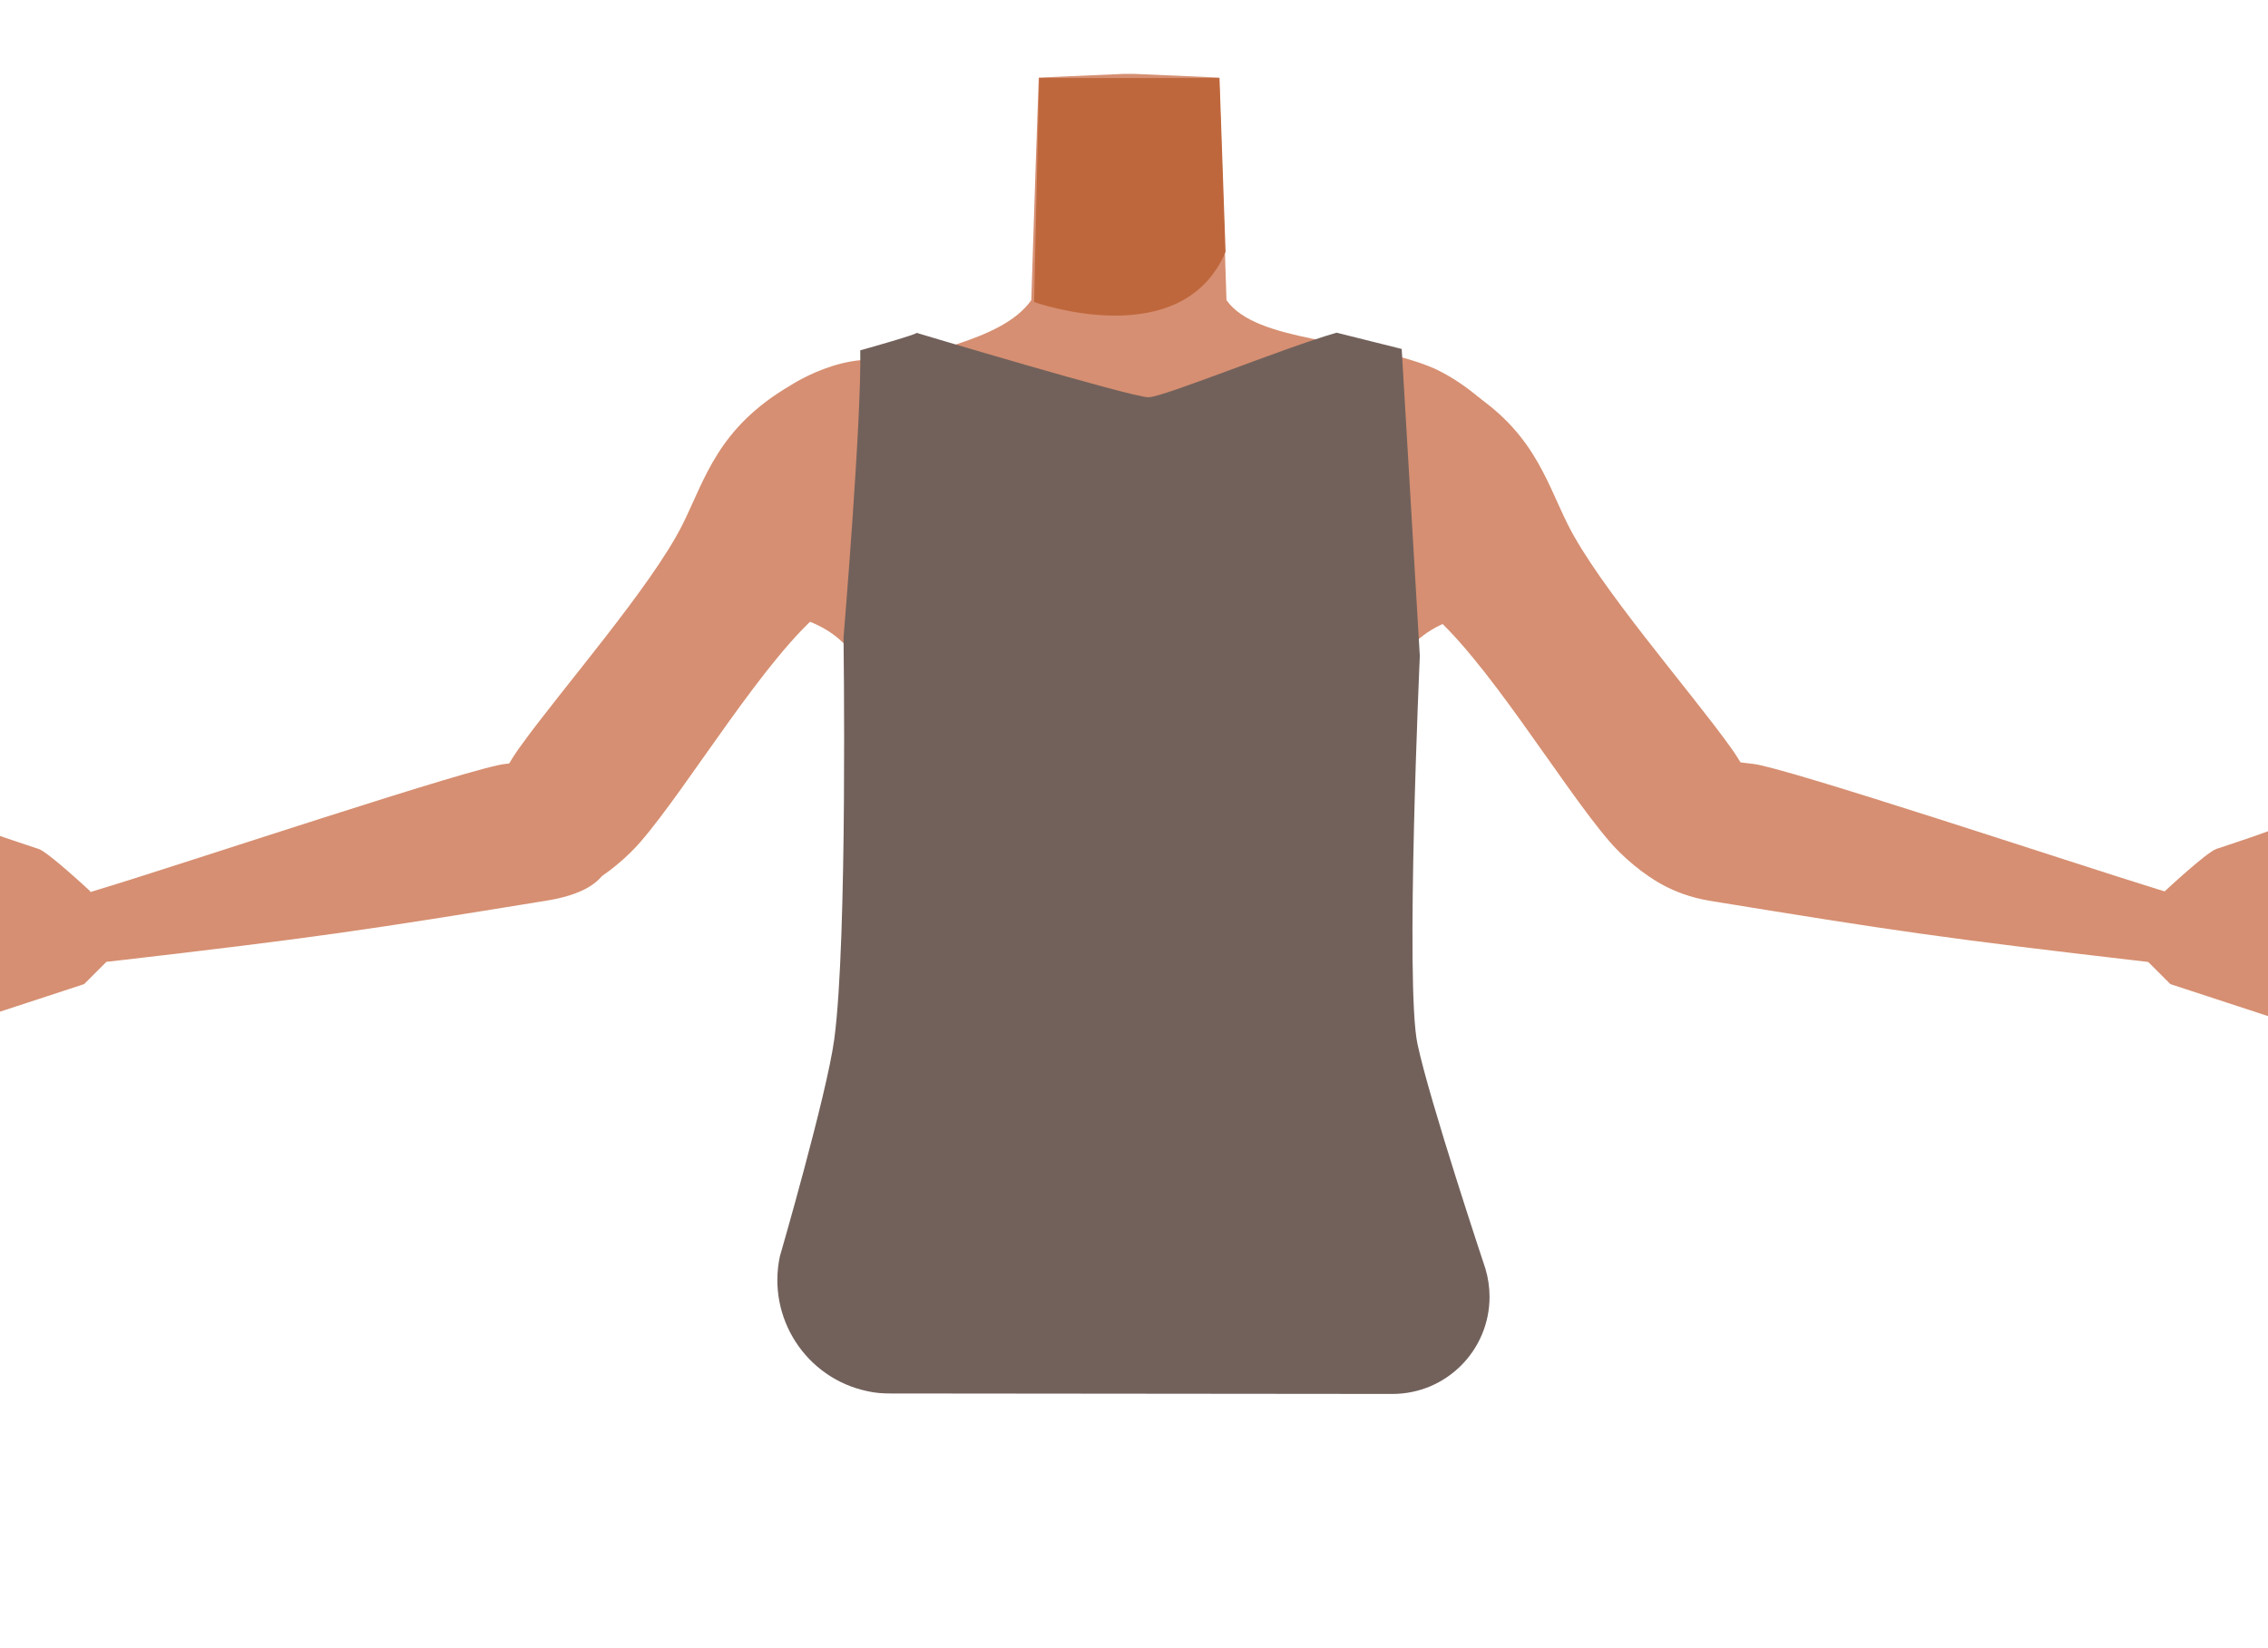
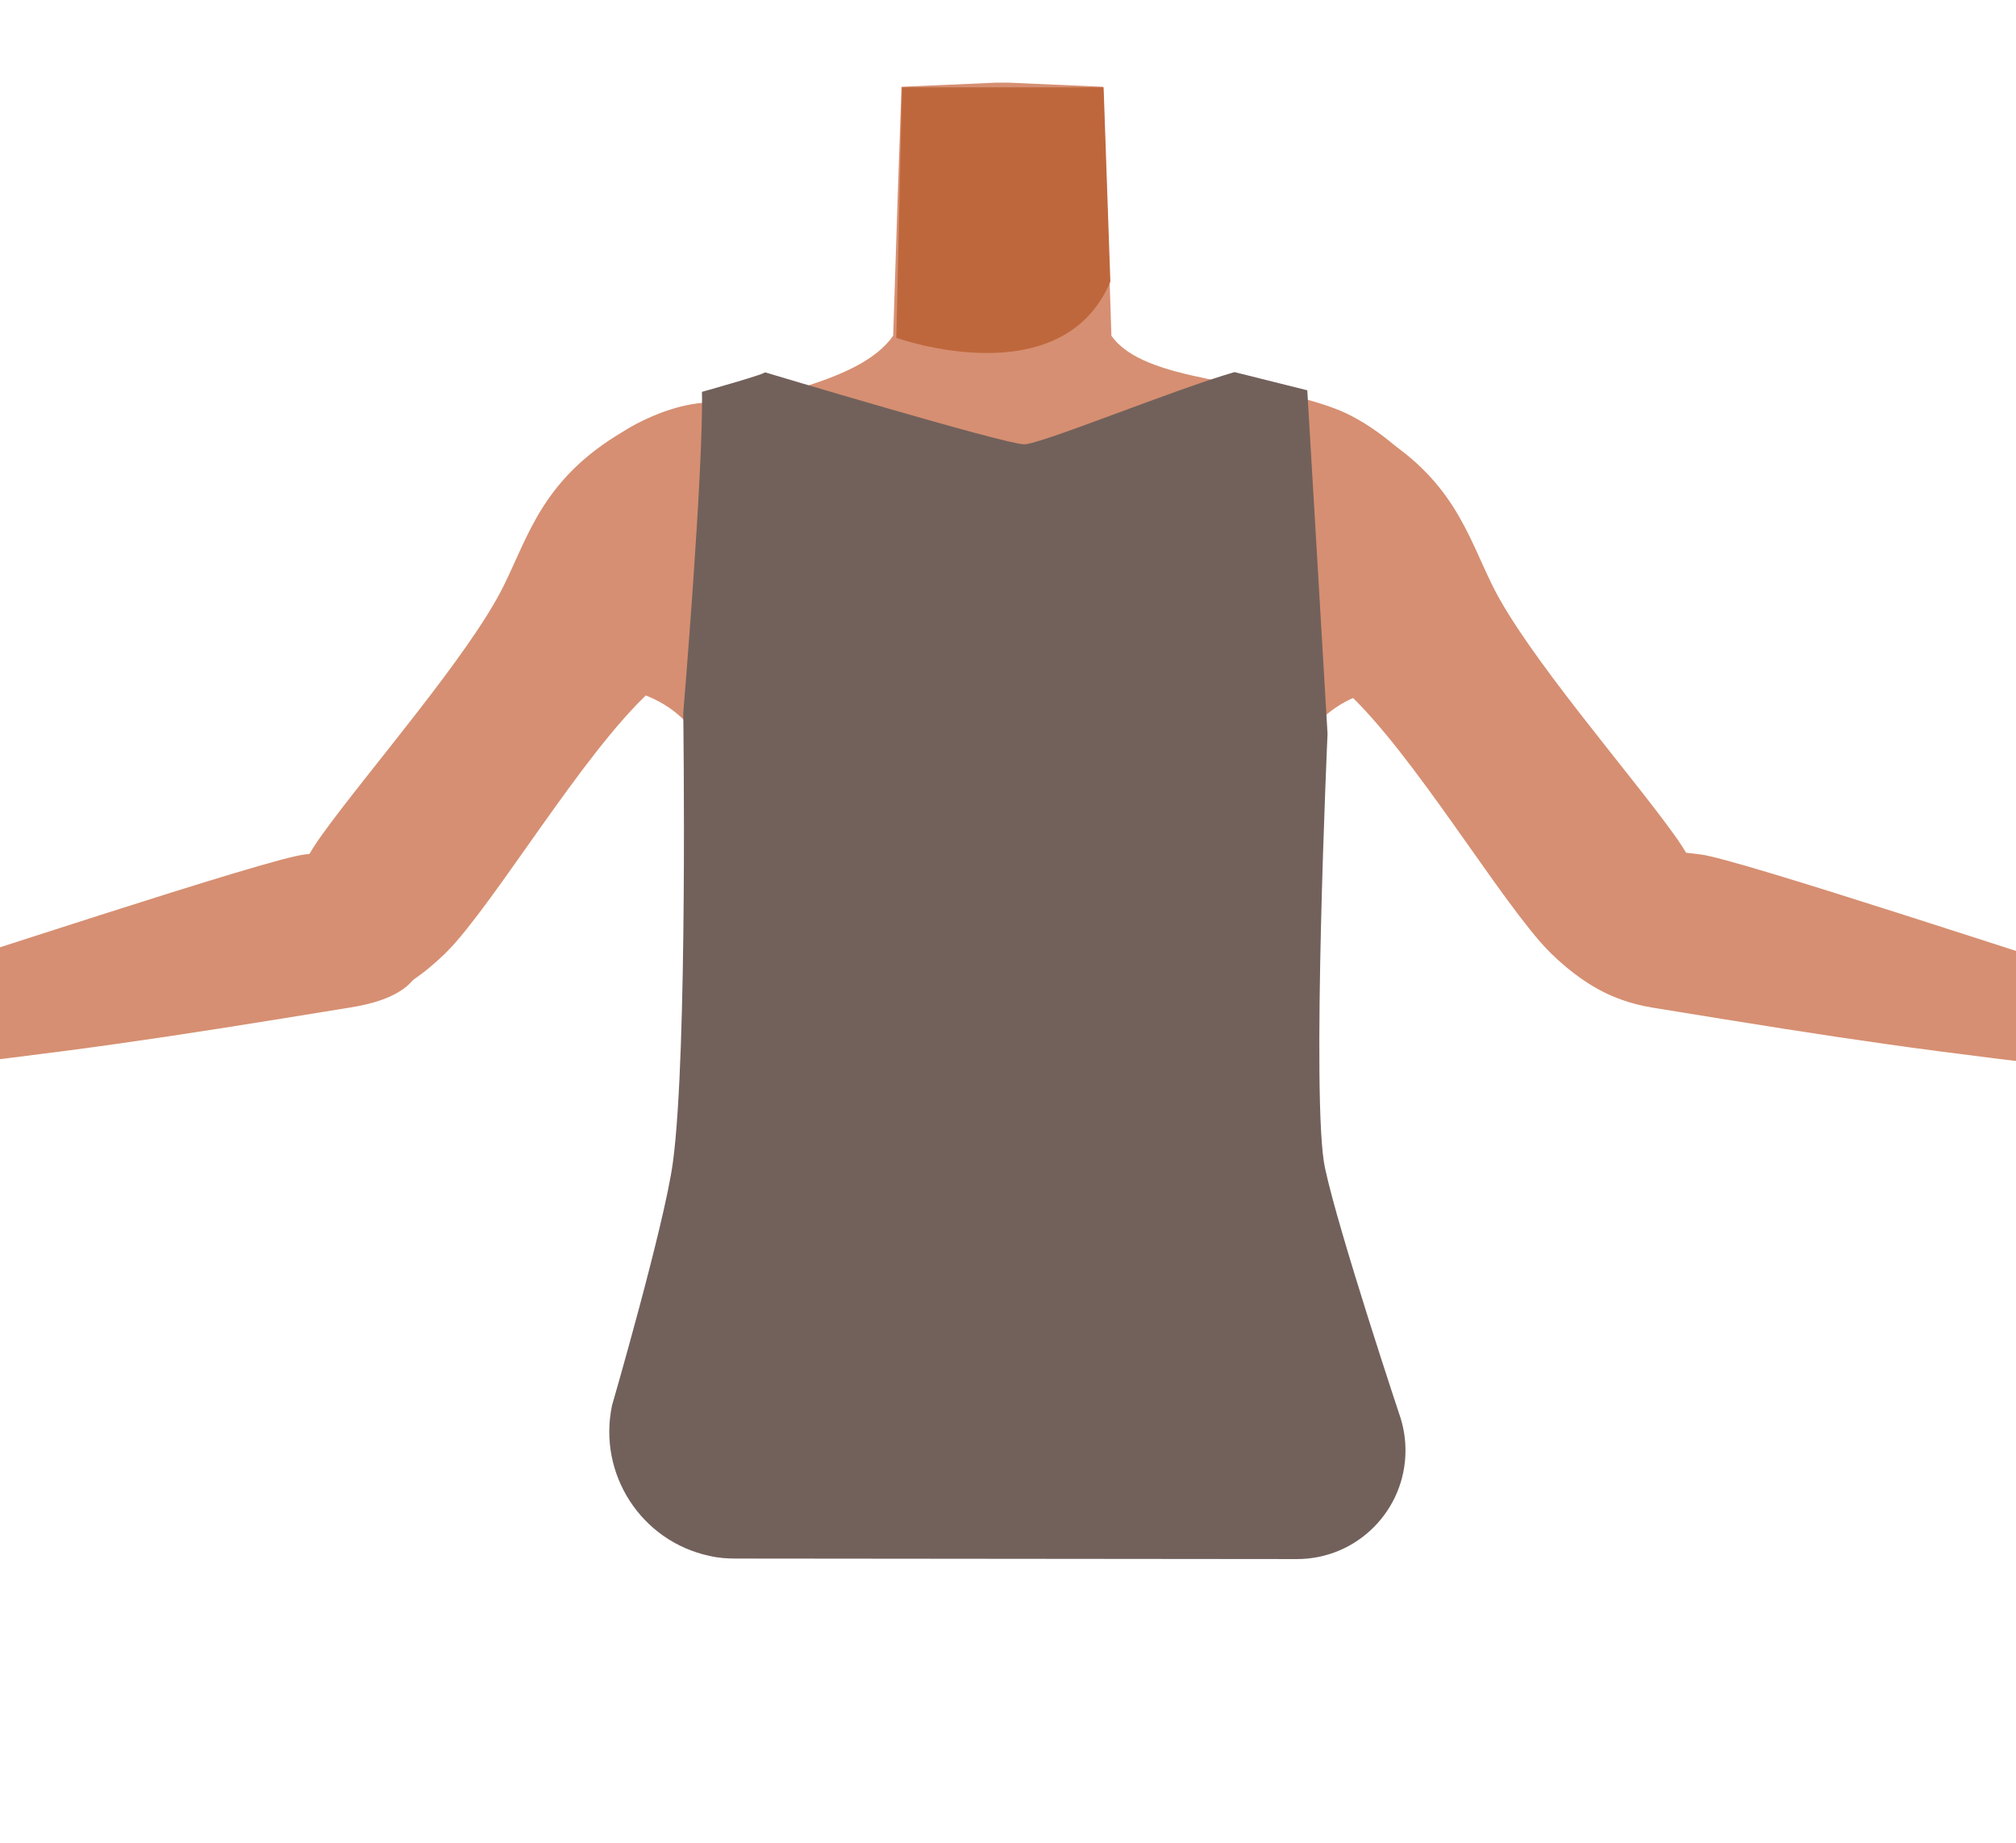
- <svg xmlns="http://www.w3.org/2000/svg" version="1.1" id="Calque_1" x="0px" y="0px" viewBox="0 0 488 354.5" style="enable-background:new 0 0 488 354.5;" xml:space="preserve">
+ <svg xmlns="http://www.w3.org/2000/svg" version="1.1" id="Calque_1" x="0px" y="0px" viewBox="0 0 388 354.5" style="enable-background:new 0 0 388 354.5;" xml:space="preserve">
  <style type="text/css">
	.st0{fill:#D68F72;}
	.st1{fill:#BF673C;}
	.st2{fill:#72615B;}
</style>
  <g id="Calque_10">
-     <path class="st0" d="M243,167c-5.5-3.6-8-0.6-13.7,2.5c-9.8,5.3-15.8,23.7-26.7,26.2c-3.9,0.9-12.7-15.1-13.7-21.3   c-1.5-9.3,2.5-27.5-8.4-36.9c-9.2-7.9-21.5-3.7-25.5-16.3c-7-22,17.3-35.8,27.2-39.7c15.2-5.9,33.3-7.8,39.7-16.9l0.9-27.7   l0.7-20.2l18.3-0.8h2.2l18.3,0.8l0.7,20.2l0.9,27.7c6.4,9.1,28.4,8.3,43.5,14.2c10,3.9,30.4,20.4,23.4,42.4   c-4,12.6-16.2,8.4-25.5,16.3c-10.9,9.3-6.9,27.5-8.4,36.8c-1,6.3-9.9,22.2-13.7,21.3c-10.8-2.5-16.9-20.9-26.7-26.2   C251,166.4,248.5,163.4,243,167" />
-     <path class="st1" d="M222.5,65c0,0,31.8,11.4,41.2-10.8l-1.3-37.4h-38.8L222.5,65z" />
-     <path class="st0" d="M203.4,100.1c-4.3,21.5-18,24.7-25.9,30.9c-12.6,9.9-29.3,38.2-39.7,50.2c-4.9,5.7-18.5,17-27.1,9.2l0,0   c-10.7-10.6-3-23.9,1.3-29.8c8.6-12,28.3-34.5,34.9-47.8c4.9-9.9,7.6-20.7,23.1-29.8c0,0,15.3-10.2,26.3-3   C203.3,84.6,205.2,91.2,203.4,100.1L203.4,100.1z" />
-     <path class="st0" d="M280.8,100.1c4.3,21.5,18,24.7,25.9,30.9c12.6,9.9,29.3,38.2,39.7,50.2c4.9,5.7,18.5,17,27.1,9.2l0,0   c10.7-10.6,3-23.9-1.3-29.8c-8.6-12-28.3-34.5-34.9-47.8c-4.9-9.9-7.6-20.7-23.1-29.8c0,0-15.3-10.2-26.3-3   C280.9,84.6,279,91.2,280.8,100.1L280.8,100.1z" />
-     <path class="st0" d="M356.2,176.1c3.4-14.7,14.8-12.4,21-11.7c6.8,0.7,69.6,21.6,86.8,26.9c9.7,3,15,4.3,13.7,10.2   c-1.1,5.4-11.6,5.9-15.7,5.5c-44.1-5.1-54.6-6.7-93.9-13.1C349.5,190.8,355.3,179.9,356.2,176.1z" />
-     <path class="st0" d="M465.8,191.8c0,0,9-8.4,11.1-9.1s12.5-4.1,14-5s9.4-8.3,10.1-7.2c0.3,0.4,0.7,1.4,1.2,2.5   c0.9,2,0.6,4.3-0.8,5.9l-1.7,2c-1.3,1.5-2.9,2.7-4.7,3.6l-7,3.2l16.1,3.9l20.9,0.9c1.5,0.1,2.8,1.2,3,2.7l0,0   c0.3,1.7-0.9,3.4-2.7,3.6c-0.2,0-0.3,0-0.5,0l-22.7,0.2l25.4,6.6c1.9,0.5,3,2.4,2.5,4.3c0,0,0,0,0,0l0,0c-0.5,1.9-2.4,3-4.3,2.5   c0,0,0,0,0,0l-27.1-7l24.4,11.1c1.8,0.8,2.5,2.9,1.7,4.6c0,0.1-0.1,0.1-0.1,0.2l0,0c-0.8,1.6-2.8,2.3-4.4,1.6l-23.3-9.7l13.2,10   c1.5,1.1,1.8,3.3,0.6,4.8c-0.1,0.1-0.1,0.2-0.2,0.2l0,0c-1.1,1.2-2.8,1.4-4.2,0.6l-15.8-9.3l-23.5-7.7l-5.1-5.1L465.8,191.8z" />
-     <path class="st0" d="M129.8,176.1c-3.4-14.7-14.8-12.3-21-11.7C102,165,39.2,186,22,191.2c-9.7,3-15,4.3-13.7,10.2   c1.1,5.4,11.6,5.9,15.6,5.5c44.1-5.1,54.6-6.7,93.9-13.1C136.5,190.7,130.7,179.8,129.8,176.1z" />
-     <path class="st0" d="M19.4,191.8c0,0-9-8.4-11.1-9.1s-12.6-4.1-14-5s-9.4-8.3-10.1-7.2c-0.3,0.4-0.7,1.4-1.2,2.5   c-0.9,2-0.6,4.3,0.8,5.9l1.7,2c1.3,1.5,2.9,2.7,4.7,3.6l7,3.2l-16.1,3.9l-20.9,0.9c-1.5,0.1-2.8,1.2-3,2.7l0,0   c-0.3,1.7,0.9,3.4,2.7,3.6c0.2,0,0.3,0,0.5,0L-17,199l-25.4,6.6c-1.9,0.5-3,2.4-2.5,4.3l0,0c0.5,1.9,2.4,3,4.3,2.5l27.1-7   l-24.4,11.1c-1.8,0.8-2.5,2.9-1.7,4.6c0,0.1,0.1,0.1,0.1,0.2l0,0c0.8,1.6,2.8,2.3,4.4,1.6l23.3-9.7l-13.2,10   c-1.5,1.1-1.8,3.3-0.6,4.8c0.1,0.1,0.1,0.2,0.2,0.2l0,0c1.1,1.2,2.8,1.4,4.2,0.6l15.8-9.3l23.5-7.7l5.1-5.1L19.4,191.8z" />
-     <path class="st2" d="M197.1,71.6c1.6,0-12,3.8-12,3.8c0.3,15.1-3.6,61.8-3.6,61.8s0.9,65.1-2,86.5c-1.6,11.9-11.7,46.7-11.7,46.7   c-2.8,13.2,5.6,26.2,18.8,29c1.7,0.4,3.4,0.5,5.1,0.5l107.9,0.1c11.6,0,20.9-9.4,20.9-20.9c0-2.1-0.3-4.1-0.9-6.1   c0,0-12-36-14.6-48.3c-2.7-12.5,0.5-83.5,0.5-83.5l-3.9-66.1l-14-3.5c-11.8,3.4-37.3,13.9-40.5,13.9   C243.1,85.4,197.1,71.6,197.1,71.6" />
+     <path class="st0" d="M193,167c-5.5-3.6-8-0.6-13.7,2.5c-9.8,5.3-15.8,23.7-26.7,26.2c-3.9,0.9-12.7-15.1-13.7-21.3   c-1.5-9.3,2.5-27.5-8.4-36.9c-9.2-7.9-21.5-3.7-25.5-16.3c-7-22,17.3-35.8,27.2-39.7c15.2-5.9,33.3-7.8,39.7-16.9l0.9-27.7   l0.7-20.2l18.3-0.8h2.2l18.3,0.8l0.7,20.2l0.9,27.7c6.4,9.1,28.4,8.3,43.5,14.2c10,3.9,30.4,20.4,23.4,42.4   c-4,12.6-16.2,8.4-25.5,16.3c-10.9,9.3-6.9,27.5-8.4,36.8c-1,6.3-9.9,22.2-13.7,21.3c-10.8-2.5-16.9-20.9-26.7-26.2   C201,166.4,198.5,163.4,193,167" />
+     <path class="st1" d="M172.5,65c0,0,31.8,11.4,41.2-10.8l-1.3-37.4h-38.8L172.5,65z" />
+     <path class="st0" d="M153.4,100.1c-4.3,21.5-18,24.7-25.9,30.9c-12.6,9.9-29.3,38.2-39.7,50.2c-4.9,5.7-18.5,17-27.1,9.2l0,0   c-10.7-10.6-3-23.9,1.3-29.8c8.6-12,28.3-34.5,34.9-47.8c4.9-9.9,7.6-20.7,23.1-29.8c0,0,15.3-10.2,26.3-3   C153.3,84.6,155.2,91.2,153.4,100.1L153.4,100.1z" />
+     <path class="st0" d="M230.8,100.1c4.3,21.5,18,24.7,25.9,30.9c12.6,9.9,29.3,38.2,39.7,50.2c4.9,5.7,18.5,17,27.1,9.2l0,0   c10.7-10.6,3-23.9-1.3-29.8c-8.6-12-28.3-34.5-34.9-47.8c-4.9-9.9-7.6-20.7-23.1-29.8c0,0-15.3-10.2-26.3-3   C230.9,84.6,229,91.2,230.8,100.1L230.8,100.1z" />
+     <path class="st0" d="M306.2,176.1c3.4-14.7,14.8-12.4,21-11.7c6.8,0.7,69.6,21.6,86.8,26.9c9.7,3,15,4.3,13.7,10.2   c-1.1,5.4-11.6,5.9-15.7,5.5c-44.1-5.1-54.6-6.7-93.9-13.1C299.5,190.8,305.3,179.9,306.2,176.1z" />
+     <path class="st0" d="M415.8,191.8c0,0,9-8.4,11.1-9.1s12.5-4.1,14-5s9.4-8.3,10.1-7.2c0.3,0.4,0.7,1.4,1.2,2.5   c0.9,2,0.6,4.3-0.8,5.9l-1.7,2c-1.3,1.5-2.9,2.7-4.7,3.6l-7,3.2l16.1,3.9l20.9,0.9c1.5,0.1,2.8,1.2,3,2.7l0,0   c0.3,1.7-0.9,3.4-2.7,3.6c-0.2,0-0.3,0-0.5,0l-22.7,0.2l25.4,6.6c1.9,0.5,3,2.4,2.5,4.3l0,0l0,0c-0.5,1.9-2.4,3-4.3,2.5l0,0   l-27.1-7l24.4,11.1c1.8,0.8,2.5,2.9,1.7,4.6c0,0.1-0.1,0.1-0.1,0.2l0,0c-0.8,1.6-2.8,2.3-4.4,1.6l-23.3-9.7l13.2,10   c1.5,1.1,1.8,3.3,0.6,4.8c-0.1,0.1-0.1,0.2-0.2,0.2l0,0c-1.1,1.2-2.8,1.4-4.2,0.6l-15.8-9.3l-23.5-7.7l-5.1-5.1L415.8,191.8z" />
+     <path class="st0" d="M79.8,176.1c-3.4-14.7-14.8-12.3-21-11.7C52,165-10.8,186-28,191.2c-9.7,3-15,4.3-13.7,10.2   c1.1,5.4,11.6,5.9,15.6,5.5c44.1-5.1,54.6-6.7,93.9-13.1C86.5,190.7,80.7,179.8,79.8,176.1z" />
+     <path class="st0" d="M-30.6,191.8c0,0-9-8.4-11.1-9.1s-12.6-4.1-14-5s-9.4-8.3-10.1-7.2c-0.3,0.4-0.7,1.4-1.2,2.5   c-0.9,2-0.6,4.3,0.8,5.9l1.7,2c1.3,1.5,2.9,2.7,4.7,3.6l7,3.2l-16.1,3.9l-20.9,0.9c-1.5,0.1-2.8,1.2-3,2.7l0,0   c-0.3,1.7,0.9,3.4,2.7,3.6c0.2,0,0.3,0,0.5,0L-67,199l-25.4,6.6c-1.9,0.5-3,2.4-2.5,4.3l0,0c0.5,1.9,2.4,3,4.3,2.5l27.1-7   l-24.4,11.1c-1.8,0.8-2.5,2.9-1.7,4.6c0,0.1,0.1,0.1,0.1,0.2l0,0c0.8,1.6,2.8,2.3,4.4,1.6l23.3-9.7l-13.2,10   c-1.5,1.1-1.8,3.3-0.6,4.8c0.1,0.1,0.1,0.2,0.2,0.2l0,0c1.1,1.2,2.8,1.4,4.2,0.6l15.8-9.3l23.5-7.7l5.1-5.1L-30.6,191.8z" />
+     <path class="st2" d="M147.1,71.6c1.6,0-12,3.8-12,3.8c0.3,15.1-3.6,61.8-3.6,61.8s0.9,65.1-2,86.5c-1.6,11.9-11.7,46.7-11.7,46.7   c-2.8,13.2,5.6,26.2,18.8,29c1.7,0.4,3.4,0.5,5.1,0.5l107.9,0.1c11.6,0,20.9-9.4,20.9-20.9c0-2.1-0.3-4.1-0.9-6.1   c0,0-12-36-14.6-48.3c-2.7-12.5,0.5-83.5,0.5-83.5l-3.9-66.1l-14-3.5c-11.8,3.4-37.3,13.9-40.5,13.9   C193.1,85.4,147.1,71.6,147.1,71.6" />
  </g>
</svg>
